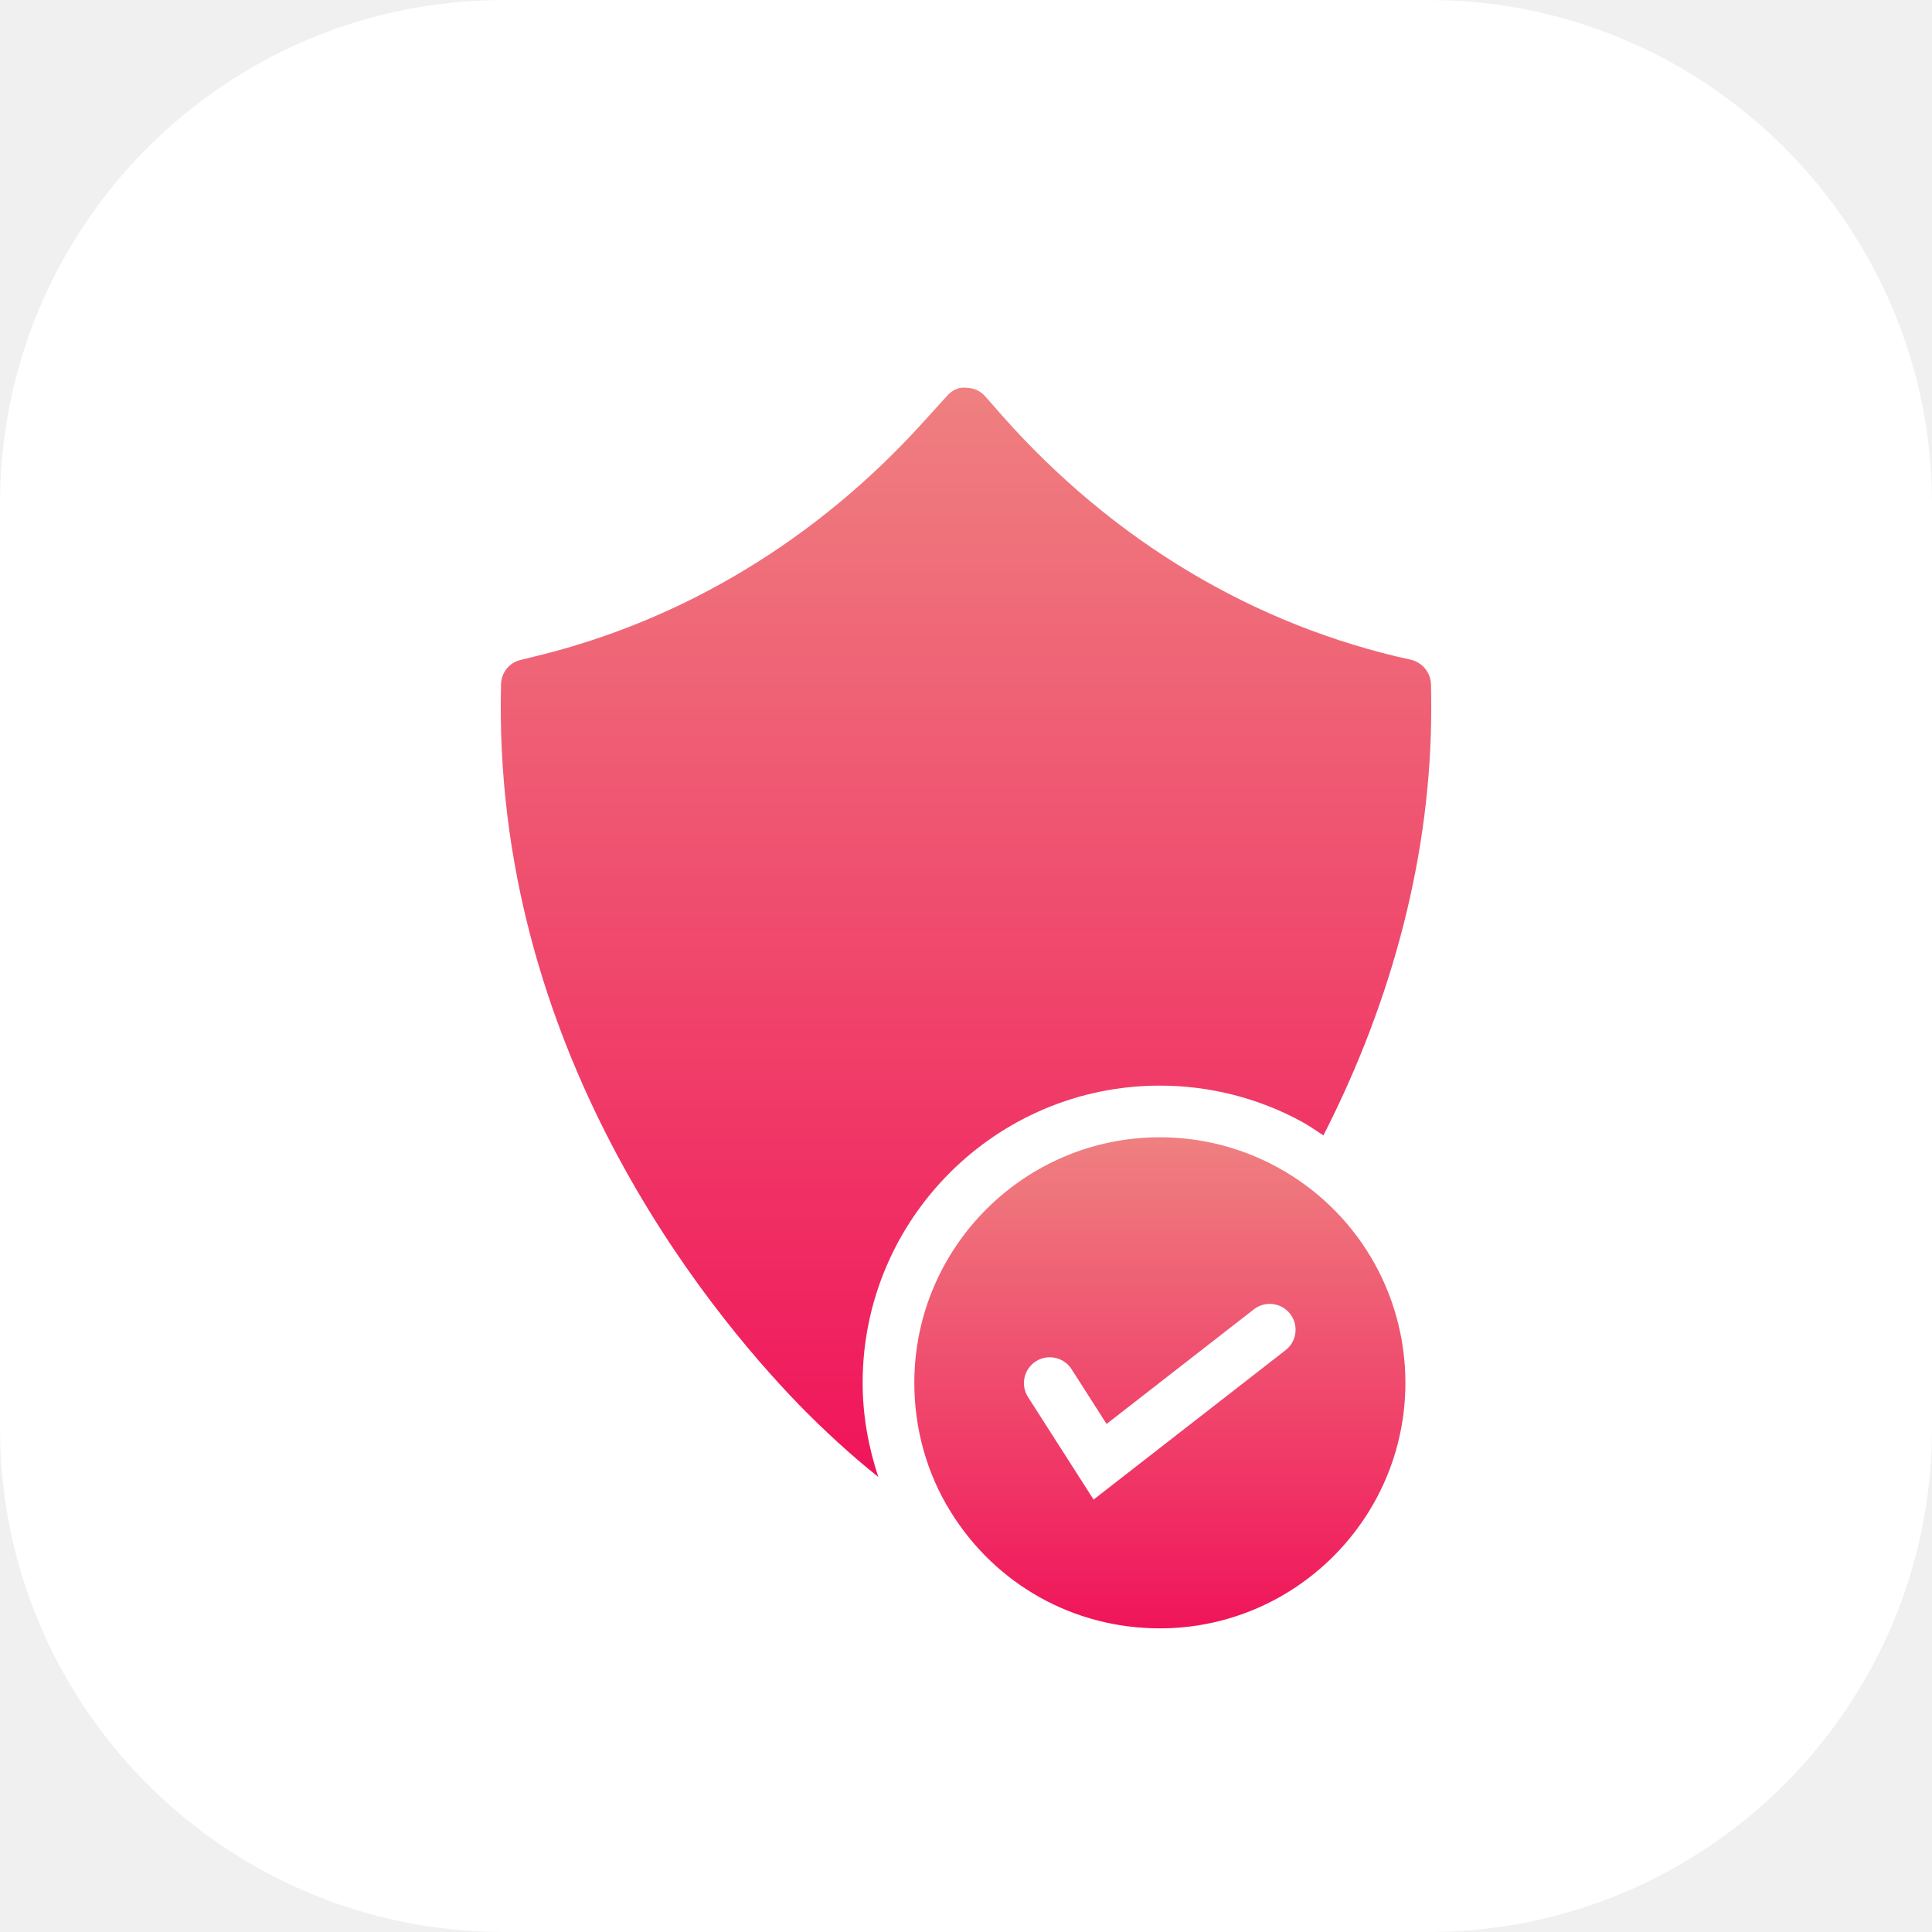
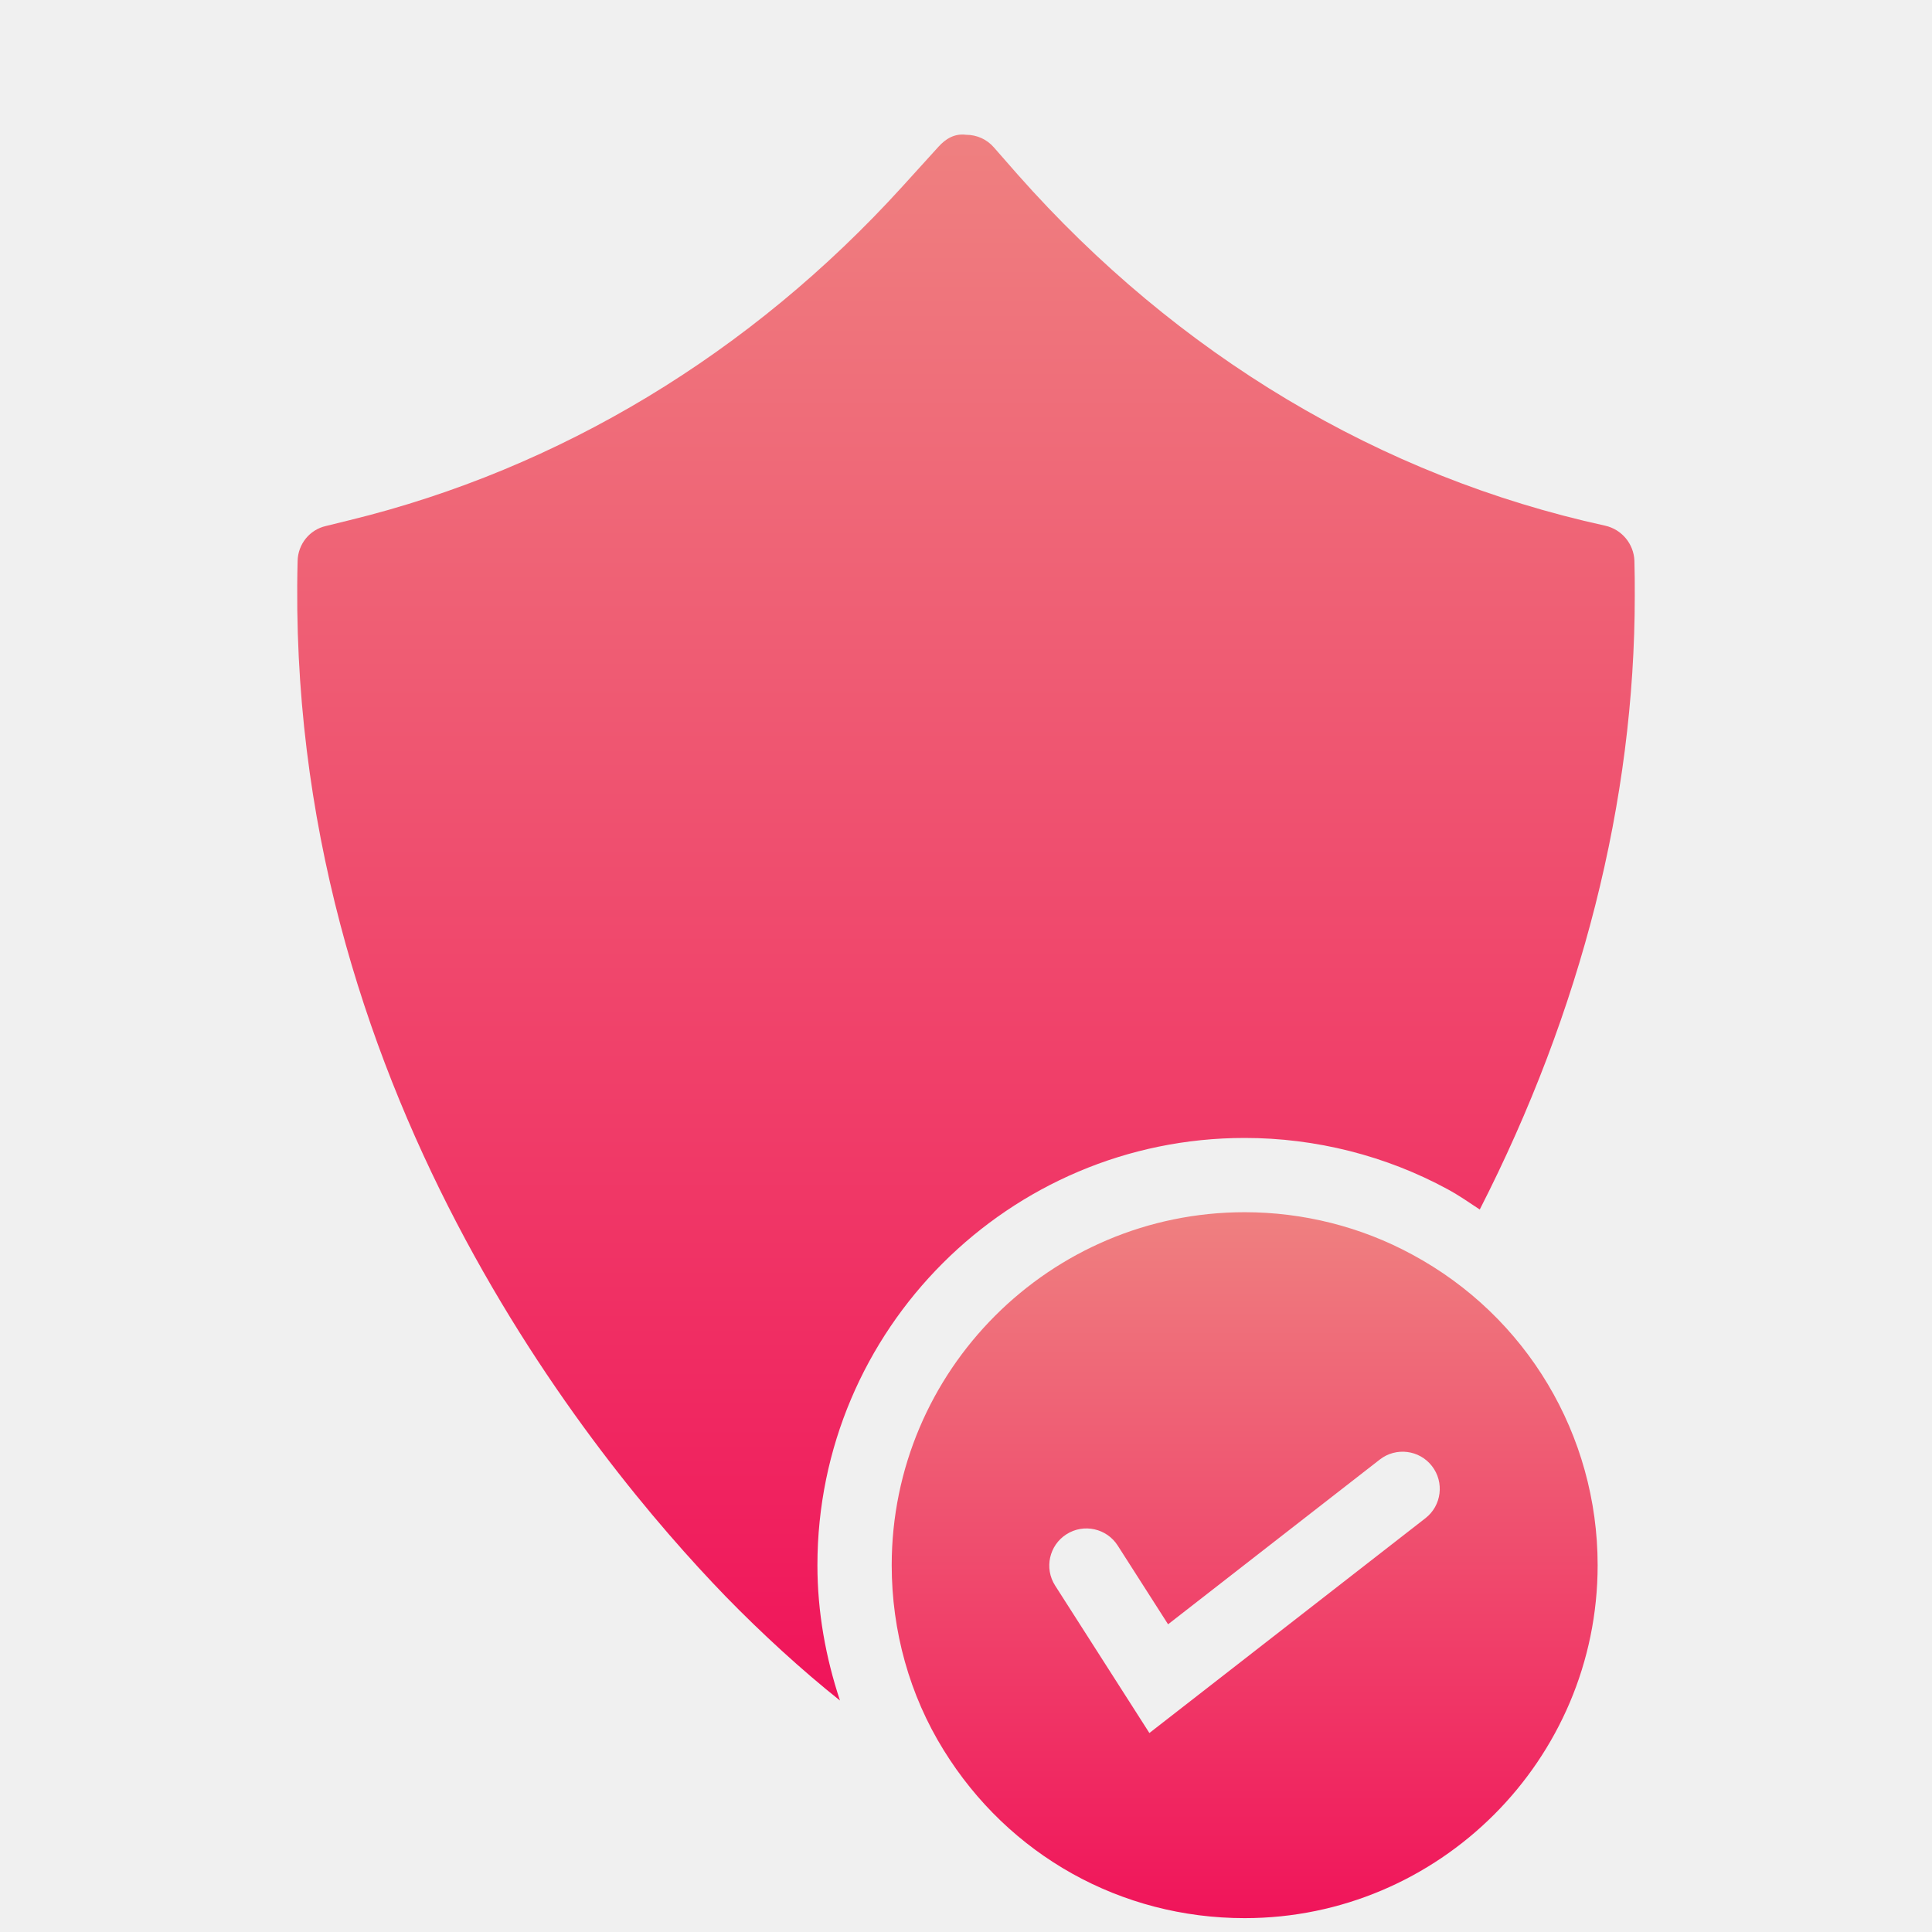
- <svg xmlns="http://www.w3.org/2000/svg" width="92" height="92" viewBox="0 0 92 92" fill="none">
-   <rect width="92" height="92" rx="24" fill="white" />
-   <path d="M55.232 51.696C57.584 51.696 59.91 52.284 61.958 53.397C62.33 53.598 62.671 53.837 63.019 54.067C66.381 47.487 68.154 40.528 68.154 33.739C68.154 33.357 68.154 32.963 68.142 32.57C68.118 32.016 67.724 31.536 67.17 31.413C59.736 29.788 53.004 25.763 47.712 19.782L46.924 18.883C46.69 18.613 46.358 18.465 46.001 18.465C45.619 18.416 45.324 18.6 45.09 18.859L43.884 20.188C38.862 25.714 32.536 29.53 25.595 31.228L24.795 31.425C24.253 31.548 23.872 32.028 23.859 32.582C23.416 49.886 33.632 62.33 38.038 66.883C39.231 68.108 40.561 69.326 41.825 70.332C41.351 68.901 41.078 67.396 41.078 65.85C41.078 58.045 47.427 51.696 55.232 51.696Z" fill="url(#paint0_linear_22728_12640)" />
-   <path d="M60.782 55.559C59.084 54.636 57.164 54.156 55.231 54.156C48.782 54.156 43.539 59.399 43.539 65.849C43.539 68.027 44.13 70.156 45.262 71.978C47.416 75.461 51.133 77.541 55.231 77.541C61.668 77.541 66.924 72.298 66.924 65.849C66.924 61.541 64.573 57.602 60.782 55.559ZM61.22 64.292L52.075 71.408L48.953 66.525C48.586 65.952 48.754 65.191 49.327 64.825C49.9 64.459 50.661 64.628 51.026 65.199L52.694 67.807L59.708 62.349C60.243 61.932 61.017 62.027 61.435 62.565C61.852 63.101 61.756 63.875 61.22 64.292Z" fill="url(#paint1_linear_22728_12640)" />
+ <svg xmlns="http://www.w3.org/2000/svg" width="64" height="64" viewBox="0 0 64 64" fill="none">
+   <path d="M41.232 37.696C43.584 37.696 45.91 38.284 47.958 39.397C48.33 39.598 48.671 39.837 49.019 40.067C52.381 33.487 54.154 26.528 54.154 19.739C54.154 19.357 54.154 18.963 54.142 18.57C54.118 18.016 53.724 17.536 53.17 17.413C45.736 15.788 39.004 11.763 33.712 5.782L32.924 4.883C32.69 4.613 32.358 4.465 32.001 4.465C31.619 4.416 31.324 4.6 31.09 4.859L29.884 6.188C24.862 11.714 18.536 15.53 11.595 17.228L10.795 17.425C10.253 17.548 9.871 18.028 9.859 18.582C9.416 35.886 19.631 48.33 24.038 52.883C25.231 54.108 26.561 55.326 27.825 56.332C27.351 54.901 27.078 53.396 27.078 51.85C27.078 44.045 33.427 37.696 41.232 37.696Z" fill="url(#paint0_linear_22728_12641)" />
+   <path d="M46.782 41.559C45.084 40.636 43.164 40.156 41.231 40.156C34.782 40.156 29.539 45.399 29.539 51.849C29.539 54.027 30.13 56.156 31.262 57.978C33.416 61.461 37.133 63.541 41.231 63.541C47.668 63.541 52.924 58.298 52.924 51.849C52.924 47.541 50.573 43.602 46.782 41.559ZM47.22 50.292L38.075 57.408L34.953 52.525C34.586 51.952 34.754 51.191 35.327 50.825C35.9 50.459 36.661 50.628 37.026 51.199L38.694 53.807L45.708 48.349C46.243 47.932 47.017 48.027 47.435 48.565C47.852 49.101 47.756 49.875 47.22 50.292Z" fill="url(#paint1_linear_22728_12641)" />
  <defs>
-     <linearGradient id="paint0_linear_22728_12640" x1="46" y1="18.457" x2="46" y2="70.332" gradientUnits="userSpaceOnUse">
+     <linearGradient id="paint0_linear_22728_12641" x1="32" y1="4.457" x2="32" y2="56.332" gradientUnits="userSpaceOnUse">
      <stop stop-color="#EF8080" />
      <stop offset="1" stop-color="#F0145A" />
    </linearGradient>
-     <linearGradient id="paint1_linear_22728_12640" x1="55.231" y1="54.156" x2="55.231" y2="77.541" gradientUnits="userSpaceOnUse">
+     <linearGradient id="paint1_linear_22728_12641" x1="41.231" y1="40.156" x2="41.231" y2="63.541" gradientUnits="userSpaceOnUse">
      <stop stop-color="#EF8080" />
      <stop offset="1" stop-color="#F0145A" />
    </linearGradient>
  </defs>
</svg>
